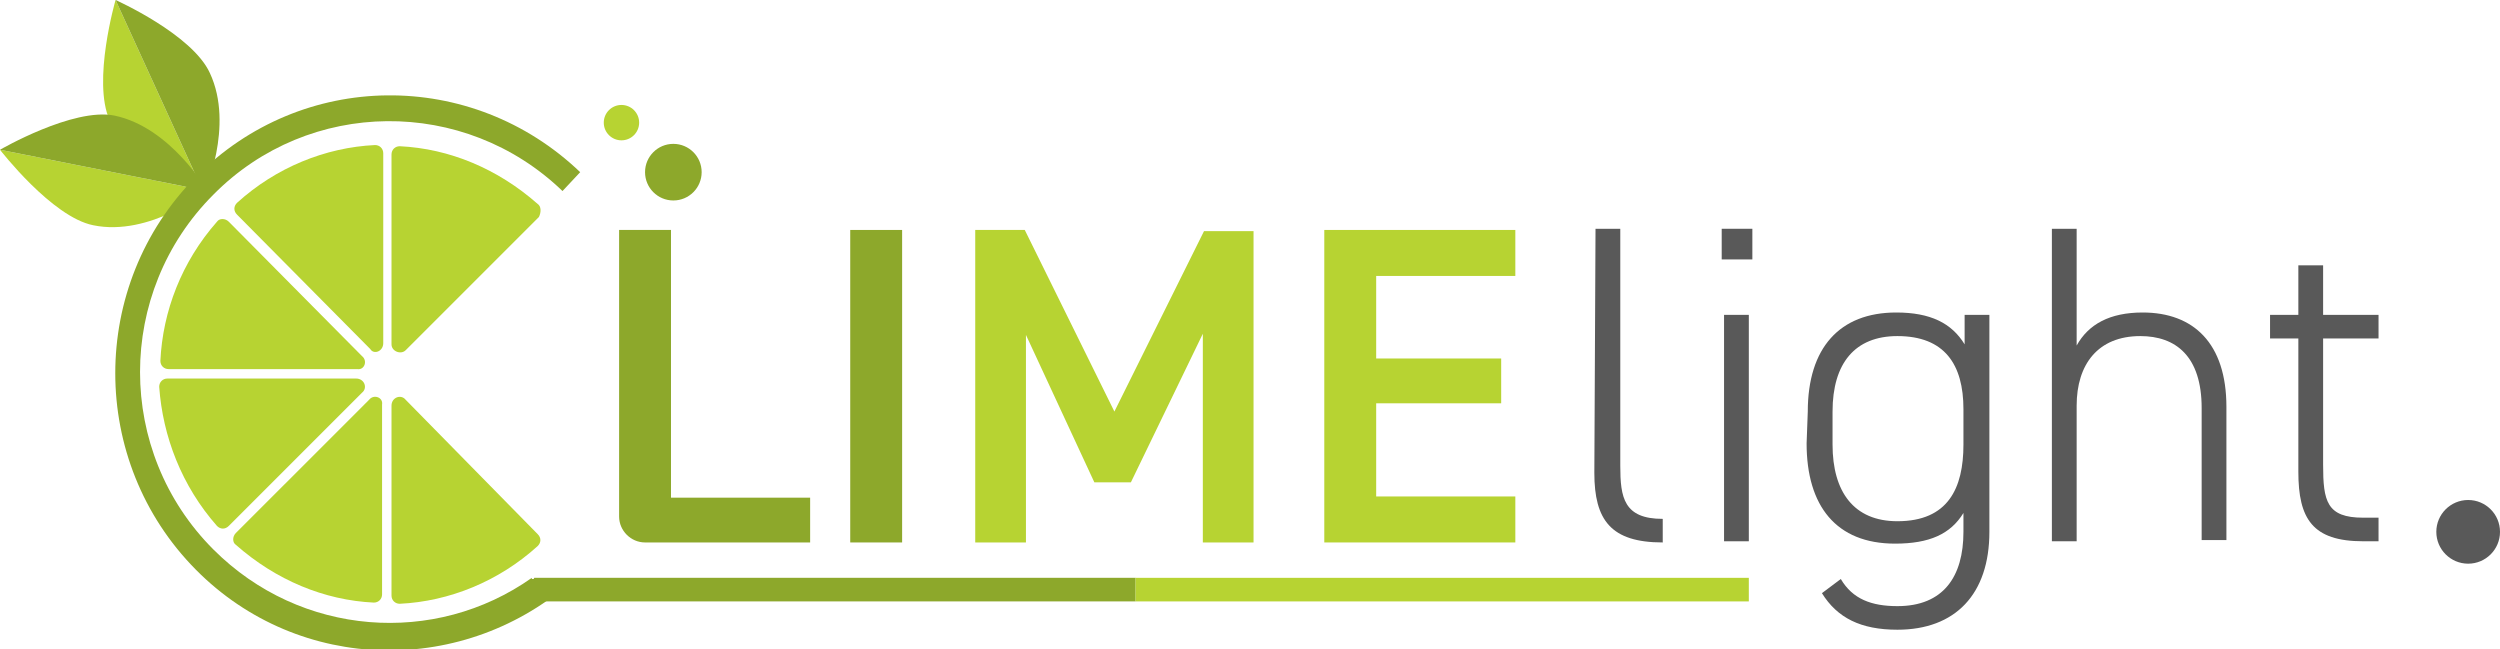
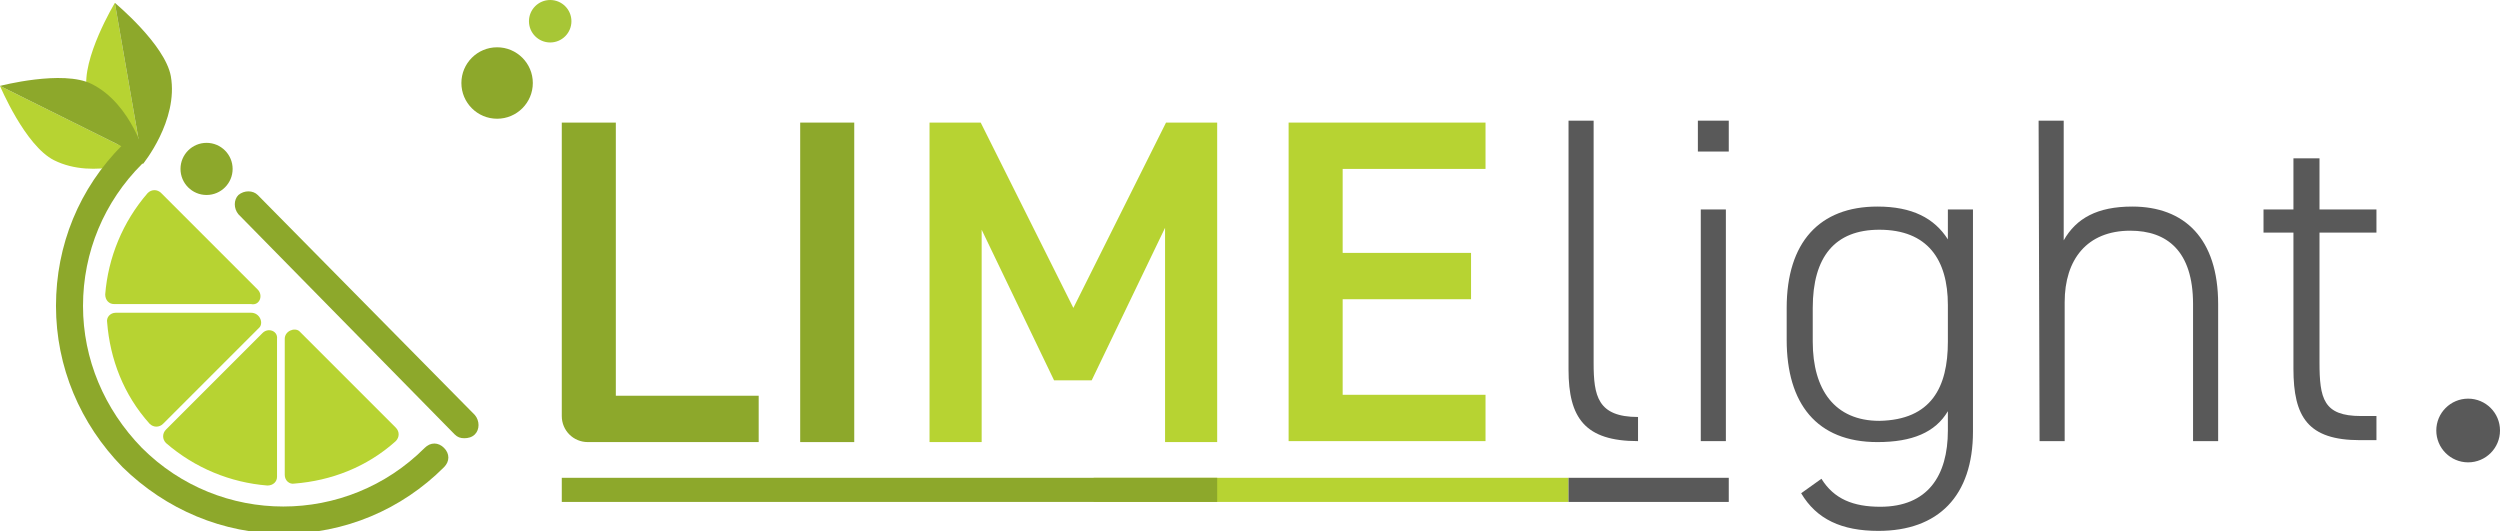
- <svg xmlns="http://www.w3.org/2000/svg" version="1.1" id="레이어_1" x="0px" y="0px" viewBox="0 0 212 55" style="enable-background:new 0 0 212 55;" xml:space="preserve">
+ <svg xmlns="http://www.w3.org/2000/svg" version="1.1" id="레이어_1" x="0px" y="0px" viewBox="0 0 259 55" style="enable-background:new 0 0 259 55;" xml:space="preserve">
  <style type="text/css">
	.st0{fill:#B7D332;}
	.st1{fill:#8DA82B;}
	.st2{fill:#595959;}
+ 	.st3{fill:#A7C636;}
</style>
  <g>
    <g>
-       <path class="st0" d="M9.8,0c0,0-2,6.9-0.5,10.2c2.1,4.5,8,6.2,8,6.2L9.8,0z" />
-       <path class="st1" d="M9.8,0c0,0,6.5,2.9,8,6.2c2.1,4.5-0.5,10.2-0.5,10.2L9.8,0z" />
-       <path class="st0" d="M0,12.7c0,0,4.4,5.7,7.9,6.4c4.8,1,9.7-2.9,9.7-2.9L0,12.7z" />
-       <path class="st1" d="M0,12.7c0,0,6.2-3.6,9.7-2.9c4.8,1,7.9,6.4,7.9,6.4L0,12.7z" />
+       <path class="st0" d="M26.7,30l-10-10c-0.4-0.4-1-0.4-1.4,0c-2.6,3-4.1,6.7-4.4,10.5c0,0.6,0.4,1,0.9,1H26    C26.9,31.7,27.3,30.6,26.7,30z" />
+       <path class="st0" d="M29.5,35.1v14.1c0,0.6,0.5,1,1,0.9c3.8-0.3,7.5-1.7,10.5-4.4c0.4-0.4,0.4-1,0-1.4l-10-10    C30.5,33.9,29.5,34.3,29.5,35.1z" />
+       <path class="st0" d="M27.2,34.5l-10,10c-0.4,0.4-0.4,1,0,1.4c3,2.6,6.7,4.1,10.5,4.4c0.6,0,1-0.4,1-0.9V35.1    C28.8,34.3,27.8,33.9,27.2,34.5z" />
+       <path class="st0" d="M26,32.4H12c-0.6,0-1,0.5-0.9,1c0.3,3.8,1.7,7.5,4.4,10.5c0.4,0.4,1,0.4,1.4,0l10-10    C27.3,33.4,26.9,32.4,26,32.4z" />
    </g>
    <g>
-       <g>
-         <path class="st0" d="M45.6,17.3c-3.4-3-7.5-4.7-11.7-4.9c-0.4,0-0.7,0.3-0.7,0.7l0,16.1c0,0.6,0.8,0.9,1.2,0.5l11.3-11.3     C45.9,18,45.9,17.5,45.6,17.3z" />
-         <path class="st0" d="M32.5,29.1l0-16.1c0-0.4-0.3-0.7-0.7-0.7c-4.2,0.2-8.4,1.9-11.7,4.9c-0.3,0.3-0.3,0.7,0,1l11.3,11.4     C31.7,30.1,32.5,29.8,32.5,29.1z" />
-         <path class="st0" d="M30.7,30.2L19.4,18.8c-0.3-0.3-0.8-0.3-1,0c-3,3.4-4.6,7.6-4.8,11.8c0,0.4,0.3,0.7,0.7,0.7l16,0     C30.9,31.4,31.2,30.6,30.7,30.2z" />
-         <path class="st0" d="M33.2,34.4l0,16.1c0,0.4,0.3,0.7,0.7,0.7c4.2-0.2,8.4-1.9,11.7-4.9c0.3-0.3,0.3-0.7,0-1L34.4,33.9     C34,33.4,33.2,33.7,33.2,34.4z" />
-         <path class="st0" d="M31.3,33.9L20,45.2c-0.3,0.3-0.3,0.8,0,1c3.4,3,7.5,4.7,11.7,4.9c0.4,0,0.7-0.3,0.7-0.7l0-16.1     C32.5,33.7,31.7,33.4,31.3,33.9z" />
-         <path class="st0" d="M30.2,32.1l-16,0c-0.4,0-0.7,0.3-0.7,0.7c0.3,4.2,1.9,8.4,4.9,11.8c0.3,0.3,0.7,0.3,1,0l11.3-11.3     C31.2,32.9,30.9,32.1,30.2,32.1z" />
-       </g>
+       <path class="st0" d="M11.9,0.3c0,0-3.5,5.8-2.9,9.1c0.8,4.6,5.8,7.6,5.8,7.6L11.9,0.3z" />
+       <path class="st1" d="M11.9,0.3c0,0,5.2,4.3,5.8,7.6c0.8,4.6-2.9,9.1-2.9,9.1L11.9,0.3z" />
+       <path class="st0" d="M0,8.9c0,0,2.6,6.2,5.6,7.7c4.2,2.1,9.5-0.2,9.5-0.2L0,8.9z" />
+       <path class="st1" d="M0,8.9c0,0,6.5-1.7,9.5-0.2c4.2,2.1,5.6,7.7,5.6,7.7L0,8.9z" />
    </g>
+     <path class="st1" d="M29.4,55.3c-6.3,0-12.2-2.5-16.7-6.9C8.3,43.9,5.8,38,5.8,31.7c0-6.3,2.4-12.2,6.9-16.7c0.6-0.6,1.4-0.6,2,0   c0.6,0.6,0.6,1.4,0,2c-3.9,3.9-6.1,9.1-6.1,14.7c0,5.5,2.2,10.7,6.1,14.7c8.1,8.1,21.2,8.1,29.3,0c0.6-0.6,1.4-0.6,2,0   c0.6,0.6,0.6,1.4,0,2C41.6,52.8,35.7,55.3,29.4,55.3z" />
+     <path class="st1" d="M48.1,45.4c-0.4,0-0.7-0.1-1-0.4L24.7,22.2c-0.5-0.6-0.5-1.5,0-2c0.6-0.5,1.5-0.5,2,0L49.2,43   c0.5,0.6,0.5,1.5,0,2C48.9,45.3,48.5,45.4,48.1,45.4z" />
+     <circle class="st1" cx="21.4" cy="17.5" r="2.7" />
+   </g>
+   <g>
    <g>
      <g>
-         <path class="st1" d="M56.9,42.2h11.8V46h-14c-1.2,0-2.2-1-2.2-2.2V19.5h4.4C56.9,19.5,56.9,42.2,56.9,42.2z" />
-         <path class="st1" d="M76.5,46h-4.4V19.5h4.4V46z" />
-         <path class="st0" d="M94.5,34.9l7.6-15.3h4.2V46h-4.3V28.3l-6.1,12.6h-3.1L87,28.4V46h-4.3V19.5h4.2L94.5,34.9z" />
-         <path class="st0" d="M128.5,19.5v3.9h-11.8v7h10.6v3.8h-10.6v7.9h11.8V46h-16.2V19.5H128.5z" />
+         <g>
+           <g>
+             <path class="st1" d="M63.8,41h14.8v4.8H60.9c-1.5,0-2.7-1.2-2.7-2.7V12.7h5.6L63.8,41z" />
+             <path class="st1" d="M88.5,45.8h-5.6V12.7h5.6V45.8z" />
+             <path class="st0" d="M111.2,31.9l9.6-19.2h5.3v33.1h-5.4V23.6l-7.6,15.8h-3.9l-7.5-15.6v22h-5.4V12.7h5.3L111.2,31.9z" />
+             <path class="st0" d="M153.9,12.7v4.8h-14.8v8.7h13.3V31h-13.3v9.9h14.8v4.8h-20.4v-33H153.9z" />
+           </g>
+           <g>
+             <path class="st2" d="M162.5,12.5h2.6v25.1c0,3.4,0.4,5.6,4.6,5.6v2.5c-5.5,0-7.2-2.4-7.2-7.4L162.5,12.5L162.5,12.5z" />
+             <path class="st2" d="M175.9,12.5h3.2v3.2h-3.2V12.5z M176.2,21.7h2.6v24h-2.6V21.7z" />
+             <path class="st2" d="M185.1,31.9c0-6.8,3.4-10.5,9.4-10.5c3.6,0,5.9,1.2,7.3,3.4v-3.1h2.6v23c0,6.7-3.6,10.3-9.8,10.3       c-3.8,0-6.4-1.2-8-3.9l2.1-1.5c1.3,2.1,3.3,2.9,6.1,2.9c4.9,0,7-3.2,7-7.9v-2c-1.3,2.2-3.7,3.2-7.3,3.2c-6.3,0-9.4-4-9.4-10.6       L185.1,31.9L185.1,31.9z M201.8,35.4v-3.8c0-4.7-2.1-7.8-7.1-7.8c-4.6,0-6.9,2.8-6.9,8.1v3.5c0,5,2.3,8.2,6.9,8.2       C200.1,43.5,201.8,40.1,201.8,35.4z" />
+             <path class="st2" d="M211.2,12.5h2.6v12.4c1.3-2.3,3.5-3.5,7.1-3.5c5.4,0,8.9,3.3,8.9,10.1v14.2h-2.6V31.5       c0-5.5-2.7-7.6-6.5-7.6c-4.5,0-6.8,3-6.8,7.4v14.4h-2.6L211.2,12.5L211.2,12.5z" />
+             <path class="st2" d="M234.5,21.7h3.1v-5.3h2.7v5.3h5.9v2.4h-5.9v13.4c0,3.8,0.4,5.6,4.3,5.6h1.6v2.5h-1.7       c-5.4,0-6.9-2.4-6.9-7.4V24.1h-3.1L234.5,21.7L234.5,21.7z" />
+           </g>
+           <rect x="113.3" y="49.5" class="st0" width="49.2" height="2.5" />
+           <rect x="162.5" y="49.5" class="st2" width="16.6" height="2.5" />
+           <ellipse class="st2" cx="255.7" cy="44.6" rx="3.3" ry="3.3" />
+           <path class="st2" d="M186.6,51.1" />
+         </g>
      </g>
-       <g>
-         <path class="st2" d="M135.3,19.4h2.1v20.1c0,2.7,0.3,4.5,3.6,4.5v2c-4.4,0-5.8-1.9-5.8-5.9L135.3,19.4L135.3,19.4z" />
-         <path class="st2" d="M146,19.4h2.6V22H146V19.4z M146.2,26.7h2.1v19.2h-2.1V26.7z" />
-         <path class="st2" d="M153.3,34.9c0-5.4,2.7-8.4,7.5-8.4c2.9,0,4.7,0.9,5.8,2.7v-2.5h2.1v18.4c0,5.3-2.9,8.3-7.8,8.3     c-3.1,0-5.1-1-6.4-3.1l1.6-1.2c1,1.7,2.6,2.3,4.8,2.3c3.9,0,5.6-2.5,5.6-6.3v-1.6c-1.1,1.8-2.9,2.6-5.8,2.6c-5,0-7.5-3.2-7.5-8.5     L153.3,34.9L153.3,34.9z M166.5,37.7v-3c0-3.8-1.6-6.2-5.6-6.2c-3.6,0-5.5,2.3-5.5,6.4v2.8c0,4,1.8,6.5,5.5,6.5     C165.2,44.2,166.5,41.4,166.5,37.7z" />
-         <path class="st2" d="M174,19.4h2.1v9.9c1-1.8,2.8-2.8,5.6-2.8c4.3,0,7.1,2.6,7.1,8v11.3h-2.1V34.6c0-4.4-2.2-6.1-5.2-6.1     c-3.6,0-5.4,2.4-5.4,5.9v11.5H174L174,19.4L174,19.4z" />
-         <path class="st2" d="M192.5,26.7h2.4v-4.2h2.1v4.2h4.7v2h-4.7v10.7c0,3.1,0.3,4.5,3.4,4.5h1.3v2h-1.3c-4.3,0-5.5-1.9-5.5-5.9     V28.7h-2.4L192.5,26.7L192.5,26.7z" />
-       </g>
-       <polygon class="st1" points="45.3,49 96.3,49 96.3,51 44.5,51   " />
-       <rect x="96.3" y="49" class="st0" width="52" height="2" />
-       <ellipse class="st1" cx="57.1" cy="14.6" rx="2.4" ry="2.4" />
-       <ellipse class="st0" cx="52.7" cy="10.4" rx="1.5" ry="1.5" />
-       <ellipse class="st2" cx="209.3" cy="45.1" rx="2.7" ry="2.7" />
-       <path class="st2" d="M154.5,50.3" />
+       <rect x="58.2" y="49.5" class="st1" width="67.9" height="2.5" />
    </g>
-     <path class="st1" d="M45.1,49c-8.2,5.8-19.6,5-27-2.4c-8.3-8.3-8.3-21.8,0-30.1c8.1-8.2,21.3-8.3,29.6-0.3l1.5-1.6   c-9.2-8.8-23.6-8.7-32.6,0.4c-9.1,9.2-9.1,24.1,0,33.3c8.8,8.9,22.9,9.1,32.1,0.8H45.1z" />
+     <circle class="st1" cx="51.5" cy="8.6" r="3.7" />
+     <circle class="st3" cx="57" cy="2.2" r="2.2" />
  </g>
</svg>
